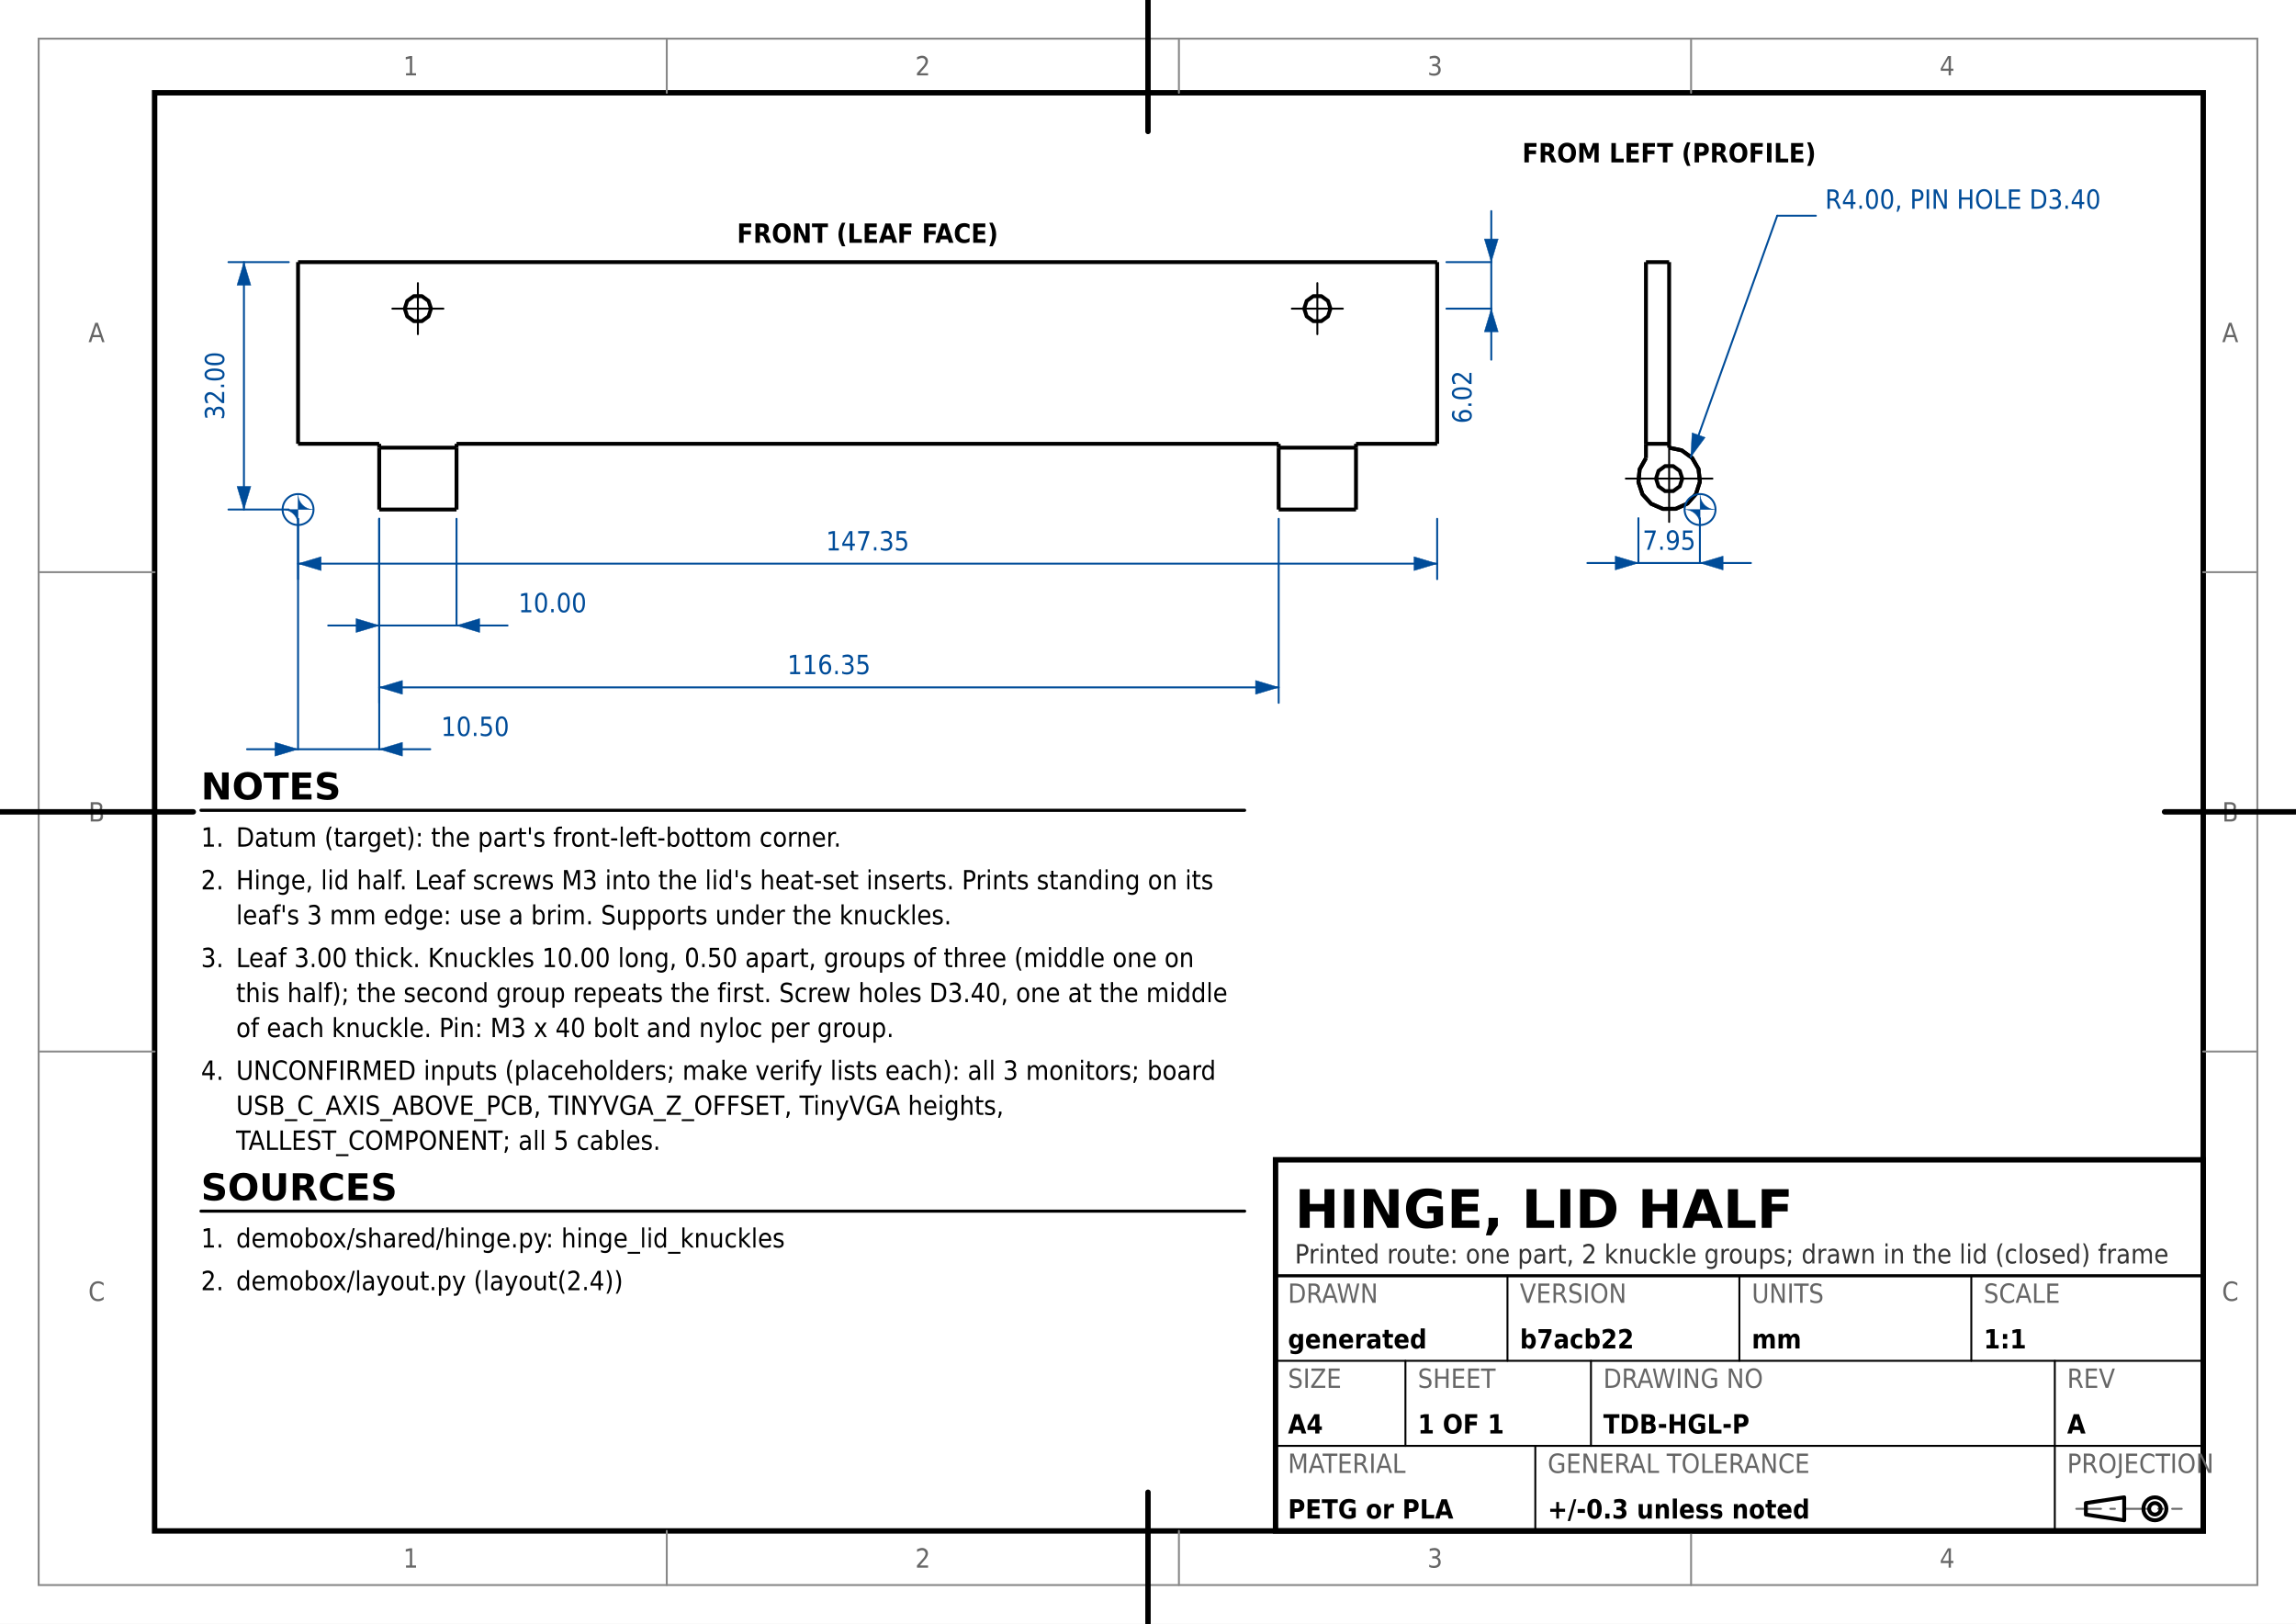
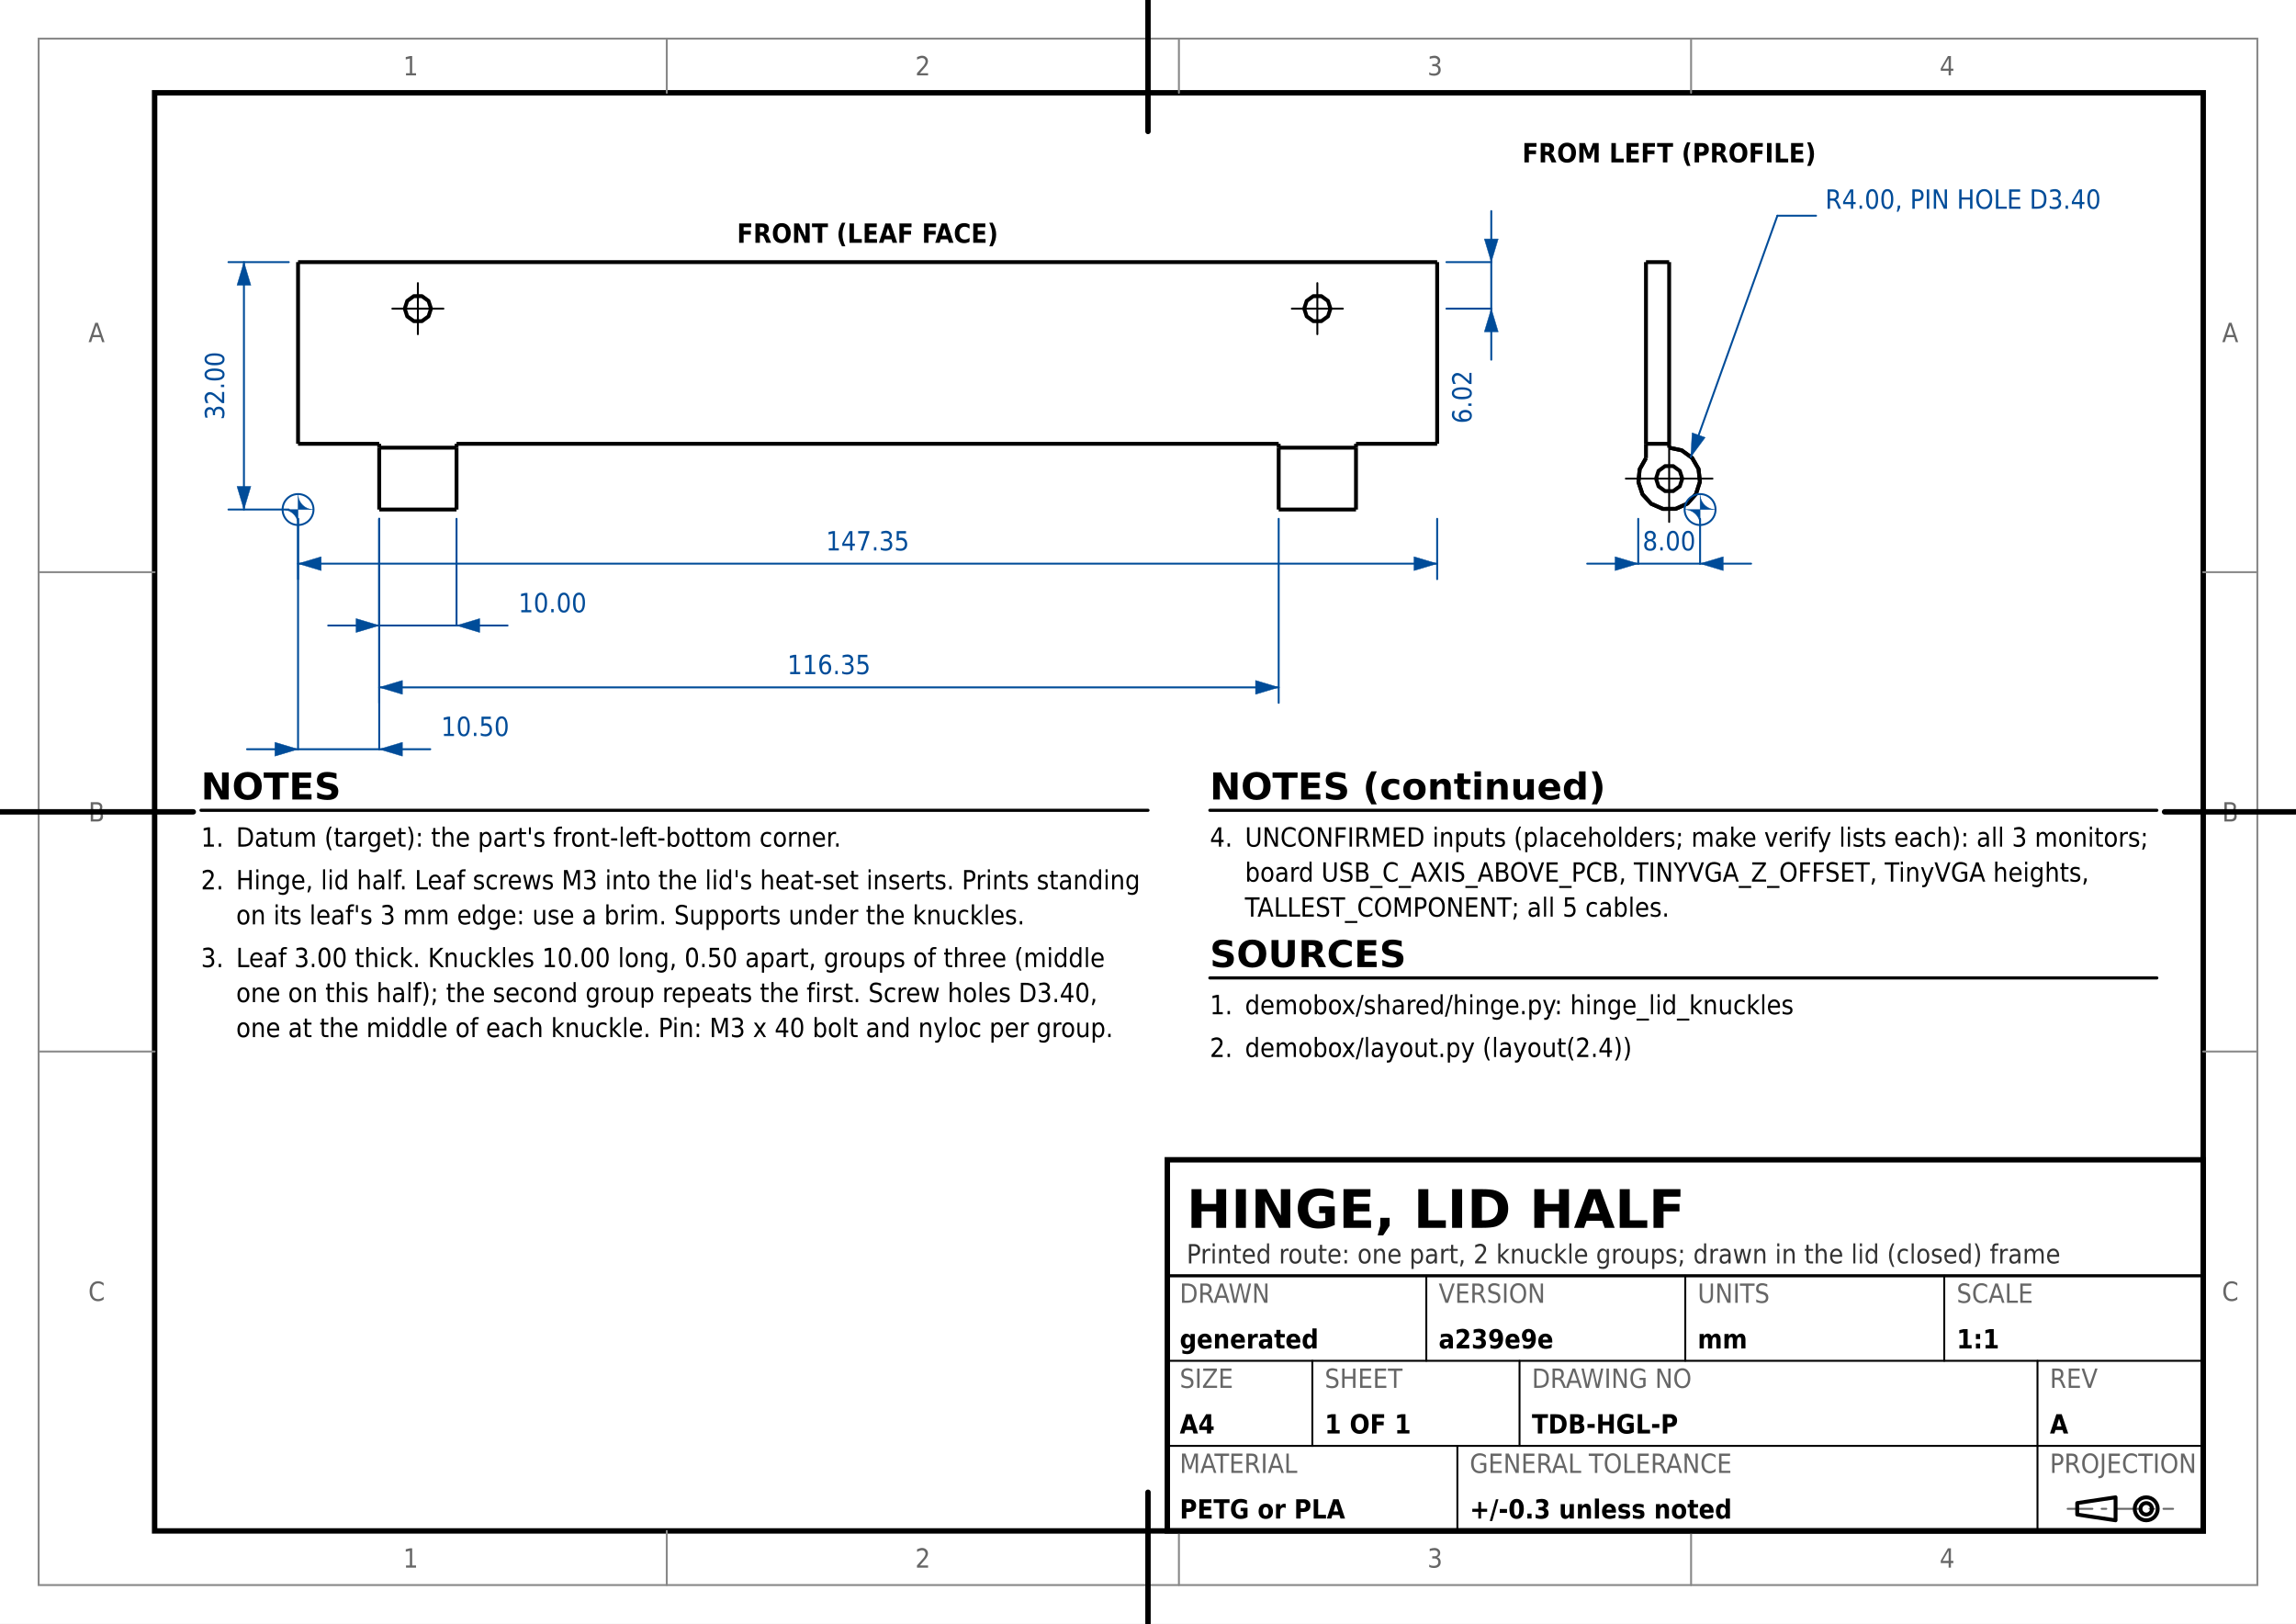
<svg xmlns="http://www.w3.org/2000/svg" version="1.1" width="297mm" height="210mm" viewBox="0 0 297 210">
  <rect width="100%" height="100%" fill="#ffffff" />
  <rect x="5" y="5" width="287" height="200" fill="none" stroke="#888888" stroke-width="0.25" />
  <rect x="20" y="12" width="265" height="186" fill="none" stroke="#000000" stroke-width="0.7" />
  <text x="53.125" y="202.75" font-family="DejaVu Sans Condensed, DejaVu Sans, Liberation Sans, sans-serif" font-size="3.429" fill="#666666" text-anchor="middle">1</text>
  <text x="53.125" y="9.75" font-family="DejaVu Sans Condensed, DejaVu Sans, Liberation Sans, sans-serif" font-size="3.429" fill="#666666" text-anchor="middle">1</text>
  <line x1="86.25" y1="205" x2="86.25" y2="198" stroke="#888888" stroke-width="0.25" stroke-linecap="round" />
  <line x1="86.25" y1="12" x2="86.25" y2="5" stroke="#888888" stroke-width="0.25" stroke-linecap="round" />
  <text x="119.375" y="202.75" font-family="DejaVu Sans Condensed, DejaVu Sans, Liberation Sans, sans-serif" font-size="3.429" fill="#666666" text-anchor="middle">2</text>
  <text x="119.375" y="9.75" font-family="DejaVu Sans Condensed, DejaVu Sans, Liberation Sans, sans-serif" font-size="3.429" fill="#666666" text-anchor="middle">2</text>
  <line x1="152.5" y1="205" x2="152.5" y2="198" stroke="#888888" stroke-width="0.25" stroke-linecap="round" />
  <line x1="152.5" y1="12" x2="152.5" y2="5" stroke="#888888" stroke-width="0.25" stroke-linecap="round" />
  <text x="185.625" y="202.75" font-family="DejaVu Sans Condensed, DejaVu Sans, Liberation Sans, sans-serif" font-size="3.429" fill="#666666" text-anchor="middle">3</text>
  <text x="185.625" y="9.75" font-family="DejaVu Sans Condensed, DejaVu Sans, Liberation Sans, sans-serif" font-size="3.429" fill="#666666" text-anchor="middle">3</text>
  <line x1="218.75" y1="205" x2="218.75" y2="198" stroke="#888888" stroke-width="0.25" stroke-linecap="round" />
  <line x1="218.75" y1="12" x2="218.75" y2="5" stroke="#888888" stroke-width="0.25" stroke-linecap="round" />
  <text x="251.875" y="202.75" font-family="DejaVu Sans Condensed, DejaVu Sans, Liberation Sans, sans-serif" font-size="3.429" fill="#666666" text-anchor="middle">4</text>
  <text x="251.875" y="9.75" font-family="DejaVu Sans Condensed, DejaVu Sans, Liberation Sans, sans-serif" font-size="3.429" fill="#666666" text-anchor="middle">4</text>
  <text x="12.5" y="168.25" font-family="DejaVu Sans Condensed, DejaVu Sans, Liberation Sans, sans-serif" font-size="3.429" fill="#666666" text-anchor="middle">C</text>
  <text x="288.5" y="168.25" font-family="DejaVu Sans Condensed, DejaVu Sans, Liberation Sans, sans-serif" font-size="3.429" fill="#666666" text-anchor="middle">C</text>
  <line x1="5" y1="136" x2="20" y2="136" stroke="#888888" stroke-width="0.25" stroke-linecap="round" />
  <line x1="285" y1="136" x2="292" y2="136" stroke="#888888" stroke-width="0.25" stroke-linecap="round" />
  <text x="12.5" y="106.25" font-family="DejaVu Sans Condensed, DejaVu Sans, Liberation Sans, sans-serif" font-size="3.429" fill="#666666" text-anchor="middle">B</text>
  <text x="288.5" y="106.25" font-family="DejaVu Sans Condensed, DejaVu Sans, Liberation Sans, sans-serif" font-size="3.429" fill="#666666" text-anchor="middle">B</text>
  <line x1="5" y1="74" x2="20" y2="74" stroke="#888888" stroke-width="0.25" stroke-linecap="round" />
  <line x1="285" y1="74" x2="292" y2="74" stroke="#888888" stroke-width="0.25" stroke-linecap="round" />
  <text x="12.5" y="44.25" font-family="DejaVu Sans Condensed, DejaVu Sans, Liberation Sans, sans-serif" font-size="3.429" fill="#666666" text-anchor="middle">A</text>
  <text x="288.5" y="44.25" font-family="DejaVu Sans Condensed, DejaVu Sans, Liberation Sans, sans-serif" font-size="3.429" fill="#666666" text-anchor="middle">A</text>
  <line x1="148.5" y1="210" x2="148.5" y2="193" stroke="#000000" stroke-width="0.7" stroke-linecap="round" />
  <line x1="148.5" y1="17" x2="148.5" y2="0" stroke="#000000" stroke-width="0.7" stroke-linecap="round" />
  <line x1="0" y1="105" x2="25" y2="105" stroke="#000000" stroke-width="0.7" stroke-linecap="round" />
  <line x1="280" y1="105" x2="297" y2="105" stroke="#000000" stroke-width="0.7" stroke-linecap="round" />
  <polyline points="38.555,57.4 49.055,57.4" fill="none" stroke="#000000" stroke-width="0.5" stroke-linejoin="round" />
  <polyline points="38.555,33.9 38.555,57.4" fill="none" stroke="#000000" stroke-width="0.5" stroke-linejoin="round" />
  <polyline points="49.055,57.4 49.055,57.9" fill="none" stroke="#000000" stroke-width="0.5" stroke-linejoin="round" />
  <polyline points="49.055,65.9 49.055,65.8 49.055,65.504 49.055,65.027 49.055,64.394 49.055,63.636 49.055,62.79 49.055,61.9 49.055,61.01 49.055,60.164 49.055,59.406 49.055,58.773 49.055,58.296 49.055,58 49.055,57.9" fill="none" stroke="#000000" stroke-width="0.5" stroke-linejoin="round" />
  <polyline points="38.555,33.9 185.905,33.9" fill="none" stroke="#000000" stroke-width="0.5" stroke-linejoin="round" />
  <polyline points="185.905,33.9 185.905,57.4" fill="none" stroke="#000000" stroke-width="0.5" stroke-linejoin="round" />
  <polyline points="175.405,57.4 185.905,57.4" fill="none" stroke="#000000" stroke-width="0.5" stroke-linejoin="round" />
  <polyline points="59.055,57.9 49.055,57.9" fill="none" stroke="#000000" stroke-width="0.5" stroke-linejoin="round" />
  <polyline points="175.405,57.4 175.405,57.9" fill="none" stroke="#000000" stroke-width="0.5" stroke-linejoin="round" />
  <polyline points="59.055,57.4 59.055,57.9" fill="none" stroke="#000000" stroke-width="0.5" stroke-linejoin="round" />
  <polyline points="175.405,57.9 165.405,57.9" fill="none" stroke="#000000" stroke-width="0.5" stroke-linejoin="round" />
  <polyline points="59.055,57.4 165.405,57.4" fill="none" stroke="#000000" stroke-width="0.5" stroke-linejoin="round" />
  <polyline points="165.405,57.4 165.405,57.9" fill="none" stroke="#000000" stroke-width="0.5" stroke-linejoin="round" />
  <polyline points="172.105,39.918 171.78,38.919 170.93,38.301 169.879,38.301 169.029,38.919 168.705,39.918 169.029,40.917 169.879,41.535 170.93,41.535 171.78,40.917 172.105,39.918" fill="none" stroke="#000000" stroke-width="0.5" stroke-linejoin="round" />
  <polyline points="55.755,39.918 55.43,38.919 54.58,38.301 53.529,38.301 52.679,38.919 52.355,39.918 52.679,40.917 53.529,41.535 54.58,41.535 55.43,40.917 55.755,39.918" fill="none" stroke="#000000" stroke-width="0.5" stroke-linejoin="round" />
  <polyline points="59.055,57.9 59.055,58 59.055,58.296 59.055,58.773 59.055,59.406 59.055,60.164 59.055,61.01 59.055,61.9 59.055,62.79 59.055,63.636 59.055,64.394 59.055,65.027 59.055,65.504 59.055,65.8 59.055,65.9" fill="none" stroke="#000000" stroke-width="0.5" stroke-linejoin="round" />
  <polyline points="175.405,57.9 175.405,58 175.405,58.296 175.405,58.773 175.405,59.406 175.405,60.164 175.405,61.01 175.405,61.9 175.405,62.79 175.405,63.636 175.405,64.394 175.405,65.027 175.405,65.504 175.405,65.8 175.405,65.9" fill="none" stroke="#000000" stroke-width="0.5" stroke-linejoin="round" />
  <polyline points="165.405,65.9 165.405,65.8 165.405,65.504 165.405,65.027 165.405,64.394 165.405,63.636 165.405,62.79 165.405,61.9 165.405,61.01 165.405,60.164 165.405,59.406 165.405,58.773 165.405,58.296 165.405,58 165.405,57.9" fill="none" stroke="#000000" stroke-width="0.5" stroke-linejoin="round" />
  <polyline points="59.055,65.9 49.055,65.9" fill="none" stroke="#000000" stroke-width="0.5" stroke-linejoin="round" />
  <polyline points="175.405,65.9 165.405,65.9" fill="none" stroke="#000000" stroke-width="0.5" stroke-linejoin="round" />
-   <polyline points="215.912,57.4 212.912,57.4" fill="none" stroke="#000000" stroke-width="0.5" stroke-linejoin="round" />
-   <polyline points="212.912,57.4 212.912,33.9" fill="none" stroke="#000000" stroke-width="0.5" stroke-linejoin="round" />
-   <polyline points="212.912,33.9 215.912,33.9" fill="none" stroke="#000000" stroke-width="0.5" stroke-linejoin="round" />
-   <polyline points="215.912,33.9 215.912,57.4" fill="none" stroke="#000000" stroke-width="0.5" stroke-linejoin="round" />
-   <polyline points="212.912,59.254 212.912,57.4" fill="none" stroke="#000000" stroke-width="0.5" stroke-linejoin="round" />
-   <polyline points="215.912,57.4 215.912,57.9" fill="none" stroke="#000000" stroke-width="0.5" stroke-linejoin="round" />
-   <polyline points="212.912,59.254 212.097,60.7 211.938,62.353 212.464,63.927 213.584,65.153 215.106,65.818 216.766,65.808 218.279,65.125 219.384,63.886 219.892,62.306 219.714,60.655 218.881,59.219 217.536,58.245 215.912,57.9" fill="none" stroke="#000000" stroke-width="0.5" stroke-linejoin="round" />
-   <polyline points="214.212,61.9 214.537,62.899 215.387,63.517 216.438,63.517 217.288,62.899 217.612,61.9 217.288,60.901 216.438,60.283 215.387,60.283 214.537,60.901 214.212,61.9" fill="none" stroke="#000000" stroke-width="0.5" stroke-linejoin="round" />
-   <polyline points="212.912,59.254 212.097,60.7 211.938,62.353 212.464,63.927 213.584,65.153 215.106,65.818 216.766,65.808 218.279,65.125 219.384,63.886 219.892,62.306 219.714,60.655 218.881,59.219 217.536,58.245 215.912,57.9" fill="none" stroke="#000000" stroke-width="0.5" stroke-linejoin="round" />
+   <polyline points="215.915,57.4 212.915,57.4" fill="none" stroke="#000000" stroke-width="0.5" stroke-linejoin="round" />
+   <polyline points="212.915,57.4 212.915,33.9" fill="none" stroke="#000000" stroke-width="0.5" stroke-linejoin="round" />
+   <polyline points="212.915,33.9 215.915,33.9" fill="none" stroke="#000000" stroke-width="0.5" stroke-linejoin="round" />
+   <polyline points="215.915,33.9 215.915,57.4" fill="none" stroke="#000000" stroke-width="0.5" stroke-linejoin="round" />
+   <polyline points="212.915,59.254 212.915,57.4" fill="none" stroke="#000000" stroke-width="0.5" stroke-linejoin="round" />
+   <polyline points="215.915,57.4 215.915,57.9" fill="none" stroke="#000000" stroke-width="0.5" stroke-linejoin="round" />
+   <polyline points="212.915,59.254 212.099,60.7 211.941,62.353 212.467,63.927 213.587,65.153 215.108,65.818 216.768,65.808 218.281,65.125 219.387,63.886 219.894,62.306 219.716,60.655 218.883,59.219 217.539,58.245 215.915,57.9" fill="none" stroke="#000000" stroke-width="0.5" stroke-linejoin="round" />
+   <polyline points="214.215,61.9 214.54,62.899 215.39,63.517 216.44,63.517 217.29,62.899 217.615,61.9 217.29,60.901 216.44,60.283 215.39,60.283 214.54,60.901 214.215,61.9" fill="none" stroke="#000000" stroke-width="0.5" stroke-linejoin="round" />
+   <polyline points="212.915,59.254 212.099,60.7 211.941,62.353 212.467,63.927 213.587,65.153 215.108,65.818 216.768,65.808 218.281,65.125 219.387,63.886 219.894,62.306 219.716,60.655 218.883,59.219 217.539,58.245 215.915,57.9" fill="none" stroke="#000000" stroke-width="0.5" stroke-linejoin="round" />
  <line x1="50.755" y1="39.918" x2="57.355" y2="39.918" stroke="#000000" stroke-width="0.25" stroke-linecap="round" />
  <line x1="54.055" y1="43.218" x2="54.055" y2="36.618" stroke="#000000" stroke-width="0.25" stroke-linecap="round" />
  <line x1="167.105" y1="39.918" x2="173.705" y2="39.918" stroke="#000000" stroke-width="0.25" stroke-linecap="round" />
  <line x1="170.405" y1="43.218" x2="170.405" y2="36.618" stroke="#000000" stroke-width="0.25" stroke-linecap="round" />
-   <line x1="210.312" y1="61.9" x2="221.512" y2="61.9" stroke="#000000" stroke-width="0.25" stroke-linecap="round" />
-   <line x1="215.912" y1="67.5" x2="215.912" y2="56.3" stroke="#000000" stroke-width="0.25" stroke-linecap="round" />
+   <line x1="210.315" y1="61.9" x2="221.515" y2="61.9" stroke="#000000" stroke-width="0.25" stroke-linecap="round" />
+   <line x1="215.915" y1="67.5" x2="215.915" y2="56.3" stroke="#000000" stroke-width="0.25" stroke-linecap="round" />
  <circle cx="38.555" cy="65.9" r="2" fill="none" stroke="#004c99" stroke-width="0.25" />
  <path d="M 38.555 65.9 L 40.555 65.9 A 2.0 2.0 0 0 1 38.555 63.9 Z" fill="#004c99" stroke="#004c99" stroke-width="0.05" stroke-linejoin="round" stroke-linecap="round" />
  <path d="M 38.555 65.9 L 36.555 65.9 A 2.0 2.0 0 0 1 38.555 67.9 Z" fill="#004c99" stroke="#004c99" stroke-width="0.05" stroke-linejoin="round" stroke-linecap="round" />
-   <circle cx="219.912" cy="65.9" r="2" fill="none" stroke="#004c99" stroke-width="0.25" />
-   <path d="M 219.912 65.9 L 221.912 65.9 A 2.0 2.0 0 0 1 219.912 63.9 Z" fill="#004c99" stroke="#004c99" stroke-width="0.05" stroke-linejoin="round" stroke-linecap="round" />
-   <path d="M 219.912 65.9 L 217.912 65.9 A 2.0 2.0 0 0 1 219.912 67.9 Z" fill="#004c99" stroke="#004c99" stroke-width="0.05" stroke-linejoin="round" stroke-linecap="round" />
+   <circle cx="219.915" cy="65.9" r="2" fill="none" stroke="#004c99" stroke-width="0.25" />
+   <path d="M 219.915 65.9 L 221.915 65.9 A 2.0 2.0 0 0 1 219.915 63.9 Z" fill="#004c99" stroke="#004c99" stroke-width="0.05" stroke-linejoin="round" stroke-linecap="round" />
+   <path d="M 219.915 65.9 L 217.915 65.9 A 2.0 2.0 0 0 1 219.915 67.9 Z" fill="#004c99" stroke="#004c99" stroke-width="0.05" stroke-linejoin="round" stroke-linecap="round" />
  <line x1="37.355" y1="65.9" x2="29.555" y2="65.9" stroke="#004c99" stroke-width="0.25" stroke-linecap="round" />
  <line x1="37.355" y1="33.9" x2="29.555" y2="33.9" stroke="#004c99" stroke-width="0.25" stroke-linecap="round" />
  <line x1="31.555" y1="65.9" x2="31.555" y2="33.9" stroke="#004c99" stroke-width="0.25" stroke-linecap="round" />
  <polygon points="31.555,65.9 32.455,62.9 30.655,62.9" fill="#004c99" stroke="#004c99" stroke-width="0.05" stroke-linejoin="round" />
  <polygon points="31.555,33.9 30.655,36.9 32.455,36.9" fill="#004c99" stroke="#004c99" stroke-width="0.05" stroke-linejoin="round" />
  <text x="29" y="49.9" font-family="DejaVu Sans Condensed, DejaVu Sans, Liberation Sans, sans-serif" font-size="3.429" fill="#004c99" text-anchor="middle" transform="rotate(-90 29 49.9)">32.00</text>
  <line x1="38.555" y1="67.1" x2="38.555" y2="74.9" stroke="#004c99" stroke-width="0.25" stroke-linecap="round" />
  <line x1="185.905" y1="67.1" x2="185.905" y2="74.9" stroke="#004c99" stroke-width="0.25" stroke-linecap="round" />
  <line x1="38.555" y1="72.9" x2="185.905" y2="72.9" stroke="#004c99" stroke-width="0.25" stroke-linecap="round" />
  <polygon points="38.555,72.9 41.555,73.8 41.555,72" fill="#004c99" stroke="#004c99" stroke-width="0.05" stroke-linejoin="round" />
  <polygon points="185.905,72.9 182.905,72 182.905,73.8" fill="#004c99" stroke="#004c99" stroke-width="0.05" stroke-linejoin="round" />
  <text x="112.23" y="71.191" font-family="DejaVu Sans Condensed, DejaVu Sans, Liberation Sans, sans-serif" font-size="3.429" fill="#004c99" text-anchor="middle">147.35</text>
-   <line x1="211.938" y1="67.018" x2="211.938" y2="72.818" stroke="#004c99" stroke-width="0.25" stroke-linecap="round" />
-   <line x1="219.892" y1="67.018" x2="219.892" y2="72.818" stroke="#004c99" stroke-width="0.25" stroke-linecap="round" />
-   <line x1="211.938" y1="72.818" x2="219.892" y2="72.818" stroke="#004c99" stroke-width="0.25" stroke-linecap="round" />
-   <polygon points="211.938,72.818 208.938,71.918 208.938,73.718" fill="#004c99" stroke="#004c99" stroke-width="0.05" stroke-linejoin="round" />
-   <polygon points="219.892,72.818 222.892,73.718 222.892,71.918" fill="#004c99" stroke="#004c99" stroke-width="0.05" stroke-linejoin="round" />
-   <line x1="205.338" y1="72.818" x2="211.938" y2="72.818" stroke="#004c99" stroke-width="0.25" stroke-linecap="round" />
-   <line x1="219.892" y1="72.818" x2="226.492" y2="72.818" stroke="#004c99" stroke-width="0.25" stroke-linecap="round" />
-   <text x="215.915" y="71.109" font-family="DejaVu Sans Condensed, DejaVu Sans, Liberation Sans, sans-serif" font-size="3.429" fill="#004c99" text-anchor="middle">7.95</text>
-   <polygon points="218.712,59.1 220.572,56.579 218.877,55.972" fill="#004c99" stroke="#004c99" stroke-width="0.05" stroke-linejoin="round" />
-   <line x1="218.712" y1="59.1" x2="229.892" y2="27.9" stroke="#004c99" stroke-width="0.25" stroke-linecap="round" />
-   <line x1="229.892" y1="27.9" x2="234.892" y2="27.9" stroke="#004c99" stroke-width="0.25" stroke-linecap="round" />
-   <text x="236.092" y="27" font-family="DejaVu Sans Condensed, DejaVu Sans, Liberation Sans, sans-serif" font-size="3.429" fill="#004c99" text-anchor="start">R4.00, PIN HOLE D3.40</text>
+   <line x1="211.915" y1="67.1" x2="211.915" y2="72.9" stroke="#004c99" stroke-width="0.25" stroke-linecap="round" />
+   <line x1="219.915" y1="67.1" x2="219.915" y2="72.9" stroke="#004c99" stroke-width="0.25" stroke-linecap="round" />
+   <line x1="211.915" y1="72.9" x2="219.915" y2="72.9" stroke="#004c99" stroke-width="0.25" stroke-linecap="round" />
+   <polygon points="211.915,72.9 208.915,72 208.915,73.8" fill="#004c99" stroke="#004c99" stroke-width="0.05" stroke-linejoin="round" />
+   <polygon points="219.915,72.9 222.915,73.8 222.915,72" fill="#004c99" stroke="#004c99" stroke-width="0.05" stroke-linejoin="round" />
+   <line x1="205.315" y1="72.9" x2="211.915" y2="72.9" stroke="#004c99" stroke-width="0.25" stroke-linecap="round" />
+   <line x1="219.915" y1="72.9" x2="226.515" y2="72.9" stroke="#004c99" stroke-width="0.25" stroke-linecap="round" />
+   <text x="215.915" y="71.191" font-family="DejaVu Sans Condensed, DejaVu Sans, Liberation Sans, sans-serif" font-size="3.429" fill="#004c99" text-anchor="middle">8.00</text>
+   <polygon points="218.715,59.1 220.576,56.581 218.881,55.972" fill="#004c99" stroke="#004c99" stroke-width="0.05" stroke-linejoin="round" />
+   <line x1="218.715" y1="59.1" x2="229.915" y2="27.9" stroke="#004c99" stroke-width="0.25" stroke-linecap="round" />
+   <line x1="229.915" y1="27.9" x2="234.915" y2="27.9" stroke="#004c99" stroke-width="0.25" stroke-linecap="round" />
+   <text x="236.115" y="27" font-family="DejaVu Sans Condensed, DejaVu Sans, Liberation Sans, sans-serif" font-size="3.429" fill="#004c99" text-anchor="start">R4.00, PIN HOLE D3.40</text>
  <line x1="49.055" y1="67.1" x2="49.055" y2="80.9" stroke="#004c99" stroke-width="0.25" stroke-linecap="round" />
  <line x1="59.055" y1="67.1" x2="59.055" y2="80.9" stroke="#004c99" stroke-width="0.25" stroke-linecap="round" />
  <line x1="49.055" y1="80.9" x2="59.055" y2="80.9" stroke="#004c99" stroke-width="0.25" stroke-linecap="round" />
  <polygon points="49.055,80.9 46.055,80 46.055,81.8" fill="#004c99" stroke="#004c99" stroke-width="0.05" stroke-linejoin="round" />
  <polygon points="59.055,80.9 62.055,81.8 62.055,80" fill="#004c99" stroke="#004c99" stroke-width="0.05" stroke-linejoin="round" />
  <line x1="42.455" y1="80.9" x2="49.055" y2="80.9" stroke="#004c99" stroke-width="0.25" stroke-linecap="round" />
  <line x1="59.055" y1="80.9" x2="65.655" y2="80.9" stroke="#004c99" stroke-width="0.25" stroke-linecap="round" />
  <text x="67.055" y="79.191" font-family="DejaVu Sans Condensed, DejaVu Sans, Liberation Sans, sans-serif" font-size="3.429" fill="#004c99" text-anchor="start">10.00</text>
  <line x1="49.055" y1="67.1" x2="49.055" y2="90.9" stroke="#004c99" stroke-width="0.25" stroke-linecap="round" />
  <line x1="165.405" y1="67.1" x2="165.405" y2="90.9" stroke="#004c99" stroke-width="0.25" stroke-linecap="round" />
  <line x1="49.055" y1="88.9" x2="165.405" y2="88.9" stroke="#004c99" stroke-width="0.25" stroke-linecap="round" />
  <polygon points="49.055,88.9 52.055,89.8 52.055,88" fill="#004c99" stroke="#004c99" stroke-width="0.05" stroke-linejoin="round" />
  <polygon points="165.405,88.9 162.405,88 162.405,89.8" fill="#004c99" stroke="#004c99" stroke-width="0.05" stroke-linejoin="round" />
  <text x="107.23" y="87.191" font-family="DejaVu Sans Condensed, DejaVu Sans, Liberation Sans, sans-serif" font-size="3.429" fill="#004c99" text-anchor="middle">116.35</text>
  <line x1="187.105" y1="33.9" x2="192.905" y2="33.9" stroke="#004c99" stroke-width="0.25" stroke-linecap="round" />
  <line x1="187.105" y1="39.918" x2="192.905" y2="39.918" stroke="#004c99" stroke-width="0.25" stroke-linecap="round" />
  <line x1="192.905" y1="39.918" x2="192.905" y2="33.9" stroke="#004c99" stroke-width="0.25" stroke-linecap="round" />
  <polygon points="192.905,39.918 192.005,42.918 193.805,42.918" fill="#004c99" stroke="#004c99" stroke-width="0.05" stroke-linejoin="round" />
  <polygon points="192.905,33.9 193.805,30.9 192.005,30.9" fill="#004c99" stroke="#004c99" stroke-width="0.05" stroke-linejoin="round" />
  <line x1="192.905" y1="46.518" x2="192.905" y2="39.918" stroke="#004c99" stroke-width="0.25" stroke-linecap="round" />
  <line x1="192.905" y1="33.9" x2="192.905" y2="27.3" stroke="#004c99" stroke-width="0.25" stroke-linecap="round" />
  <text x="190.35" y="47.918" font-family="DejaVu Sans Condensed, DejaVu Sans, Liberation Sans, sans-serif" font-size="3.429" fill="#004c99" text-anchor="end" transform="rotate(-90 190.35 47.9179)">6.02</text>
  <line x1="38.555" y1="67.1" x2="38.555" y2="96.9" stroke="#004c99" stroke-width="0.25" stroke-linecap="round" />
  <line x1="49.055" y1="67.1" x2="49.055" y2="96.9" stroke="#004c99" stroke-width="0.25" stroke-linecap="round" />
  <line x1="38.555" y1="96.9" x2="49.055" y2="96.9" stroke="#004c99" stroke-width="0.25" stroke-linecap="round" />
  <polygon points="38.555,96.9 35.555,96 35.555,97.8" fill="#004c99" stroke="#004c99" stroke-width="0.05" stroke-linejoin="round" />
  <polygon points="49.055,96.9 52.055,97.8 52.055,96" fill="#004c99" stroke="#004c99" stroke-width="0.05" stroke-linejoin="round" />
  <line x1="31.955" y1="96.9" x2="38.555" y2="96.9" stroke="#004c99" stroke-width="0.25" stroke-linecap="round" />
  <line x1="49.055" y1="96.9" x2="55.655" y2="96.9" stroke="#004c99" stroke-width="0.25" stroke-linecap="round" />
  <text x="57.055" y="95.191" font-family="DejaVu Sans Condensed, DejaVu Sans, Liberation Sans, sans-serif" font-size="3.429" fill="#004c99" text-anchor="start">10.50</text>
  <text x="112.23" y="31.4" font-family="DejaVu Sans Condensed, DejaVu Sans, Liberation Sans, sans-serif" font-size="3.429" fill="#000000" text-anchor="middle" font-weight="bold">FRONT (LEAF FACE)</text>
  <text x="215.915" y="21" font-family="DejaVu Sans Condensed, DejaVu Sans, Liberation Sans, sans-serif" font-size="3.429" fill="#000000" text-anchor="middle" font-weight="bold">FROM LEFT (PROFILE)</text>
  <text x="26" y="103.4" font-family="DejaVu Sans, Liberation Sans, sans-serif" font-size="4.801" fill="#000000" text-anchor="start" font-weight="bold">NOTES</text>
-   <line x1="26" y1="104.8" x2="161" y2="104.8" stroke="#000000" stroke-width="0.4" stroke-linecap="round" />
+   <line x1="26" y1="104.8" x2="148.5" y2="104.8" stroke="#000000" stroke-width="0.4" stroke-linecap="round" />
  <text x="26" y="109.5" font-family="DejaVu Sans Condensed, DejaVu Sans, Liberation Sans, sans-serif" font-size="3.429" fill="#000000" text-anchor="start">1.</text>
  <text x="30.542" y="109.5" font-family="DejaVu Sans Condensed, DejaVu Sans, Liberation Sans, sans-serif" font-size="3.429" fill="#000000" text-anchor="start">Datum (target): the part's front-left-bottom corner.</text>
  <text x="26" y="115.027" font-family="DejaVu Sans Condensed, DejaVu Sans, Liberation Sans, sans-serif" font-size="3.429" fill="#000000" text-anchor="start">2.</text>
-   <text x="30.542" y="115.027" font-family="DejaVu Sans Condensed, DejaVu Sans, Liberation Sans, sans-serif" font-size="3.429" fill="#000000" text-anchor="start">Hinge, lid half. Leaf screws M3 into the lid's heat-set inserts. Prints standing on its</text>
-   <text x="30.542" y="119.553" font-family="DejaVu Sans Condensed, DejaVu Sans, Liberation Sans, sans-serif" font-size="3.429" fill="#000000" text-anchor="start">leaf's 3 mm edge: use a brim. Supports under the knuckles.</text>
+   <text x="30.542" y="115.027" font-family="DejaVu Sans Condensed, DejaVu Sans, Liberation Sans, sans-serif" font-size="3.429" fill="#000000" text-anchor="start">Hinge, lid half. Leaf screws M3 into the lid's heat-set inserts. Prints standing</text>
+   <text x="30.542" y="119.553" font-family="DejaVu Sans Condensed, DejaVu Sans, Liberation Sans, sans-serif" font-size="3.429" fill="#000000" text-anchor="start">on its leaf's 3 mm edge: use a brim. Supports under the knuckles.</text>
  <text x="26" y="125.08" font-family="DejaVu Sans Condensed, DejaVu Sans, Liberation Sans, sans-serif" font-size="3.429" fill="#000000" text-anchor="start">3.</text>
-   <text x="30.542" y="125.08" font-family="DejaVu Sans Condensed, DejaVu Sans, Liberation Sans, sans-serif" font-size="3.429" fill="#000000" text-anchor="start">Leaf 3.00 thick. Knuckles 10.00 long, 0.50 apart, groups of three (middle one on</text>
-   <text x="30.542" y="129.607" font-family="DejaVu Sans Condensed, DejaVu Sans, Liberation Sans, sans-serif" font-size="3.429" fill="#000000" text-anchor="start">this half); the second group repeats the first. Screw holes D3.40, one at the middle</text>
-   <text x="30.542" y="134.134" font-family="DejaVu Sans Condensed, DejaVu Sans, Liberation Sans, sans-serif" font-size="3.429" fill="#000000" text-anchor="start">of each knuckle. Pin: M3 x 40 bolt and nyloc per group.</text>
-   <text x="26" y="139.661" font-family="DejaVu Sans Condensed, DejaVu Sans, Liberation Sans, sans-serif" font-size="3.429" fill="#000000" text-anchor="start">4.</text>
-   <text x="30.542" y="139.661" font-family="DejaVu Sans Condensed, DejaVu Sans, Liberation Sans, sans-serif" font-size="3.429" fill="#000000" text-anchor="start">UNCONFIRMED inputs (placeholders; make verify lists each): all 3 monitors; board</text>
-   <text x="30.542" y="144.187" font-family="DejaVu Sans Condensed, DejaVu Sans, Liberation Sans, sans-serif" font-size="3.429" fill="#000000" text-anchor="start">USB_C_AXIS_ABOVE_PCB, TINYVGA_Z_OFFSET, TinyVGA heights,</text>
-   <text x="30.542" y="148.714" font-family="DejaVu Sans Condensed, DejaVu Sans, Liberation Sans, sans-serif" font-size="3.429" fill="#000000" text-anchor="start">TALLEST_COMPONENT; all 5 cables.</text>
-   <text x="26" y="155.241" font-family="DejaVu Sans, Liberation Sans, sans-serif" font-size="4.801" fill="#000000" text-anchor="start" font-weight="bold">SOURCES</text>
-   <line x1="26" y1="156.641" x2="161" y2="156.641" stroke="#000000" stroke-width="0.4" stroke-linecap="round" />
-   <text x="26" y="161.341" font-family="DejaVu Sans Condensed, DejaVu Sans, Liberation Sans, sans-serif" font-size="3.429" fill="#000000" text-anchor="start">1.</text>
-   <text x="30.542" y="161.341" font-family="DejaVu Sans Condensed, DejaVu Sans, Liberation Sans, sans-serif" font-size="3.429" fill="#000000" text-anchor="start">demobox/shared/hinge.py: hinge_lid_knuckles</text>
-   <text x="26" y="166.868" font-family="DejaVu Sans Condensed, DejaVu Sans, Liberation Sans, sans-serif" font-size="3.429" fill="#000000" text-anchor="start">2.</text>
-   <text x="30.542" y="166.868" font-family="DejaVu Sans Condensed, DejaVu Sans, Liberation Sans, sans-serif" font-size="3.429" fill="#000000" text-anchor="start">demobox/layout.py (layout(2.4))</text>
-   <rect x="165" y="150" width="120" height="48" fill="none" stroke="#000000" stroke-width="0.7" />
-   <line x1="165" y1="165" x2="285" y2="165" stroke="#000000" stroke-width="0.4" stroke-linecap="round" />
-   <text x="167.5" y="158.8" font-family="DejaVu Sans, Liberation Sans, sans-serif" font-size="6.859" fill="#000000" text-anchor="start" font-weight="bold">HINGE, LID HALF</text>
-   <text x="167.5" y="163.4" font-family="DejaVu Sans Condensed, DejaVu Sans, Liberation Sans, sans-serif" font-size="3.429" fill="#333333" text-anchor="start">Printed route: one part, 2 knuckle groups; drawn in the lid (closed) frame</text>
-   <text x="166.6" y="168.5" font-family="DejaVu Sans Condensed, DejaVu Sans, Liberation Sans, sans-serif" font-size="3.429" fill="#666666" text-anchor="start">DRAWN</text>
-   <text x="166.6" y="174.4" font-family="DejaVu Sans Condensed, DejaVu Sans, Liberation Sans, sans-serif" font-size="3.429" fill="#000000" text-anchor="start" font-weight="bold">generated</text>
-   <line x1="195" y1="176" x2="195" y2="165" stroke="#000000" stroke-width="0.25" stroke-linecap="round" />
-   <text x="196.6" y="168.5" font-family="DejaVu Sans Condensed, DejaVu Sans, Liberation Sans, sans-serif" font-size="3.429" fill="#666666" text-anchor="start">VERSION</text>
-   <text x="196.6" y="174.4" font-family="DejaVu Sans Condensed, DejaVu Sans, Liberation Sans, sans-serif" font-size="3.429" fill="#000000" text-anchor="start" font-weight="bold">b7acb22</text>
-   <line x1="225" y1="176" x2="225" y2="165" stroke="#000000" stroke-width="0.25" stroke-linecap="round" />
-   <text x="226.6" y="168.5" font-family="DejaVu Sans Condensed, DejaVu Sans, Liberation Sans, sans-serif" font-size="3.429" fill="#666666" text-anchor="start">UNITS</text>
-   <text x="226.6" y="174.4" font-family="DejaVu Sans Condensed, DejaVu Sans, Liberation Sans, sans-serif" font-size="3.429" fill="#000000" text-anchor="start" font-weight="bold">mm</text>
-   <line x1="255" y1="176" x2="255" y2="165" stroke="#000000" stroke-width="0.25" stroke-linecap="round" />
-   <text x="256.6" y="168.5" font-family="DejaVu Sans Condensed, DejaVu Sans, Liberation Sans, sans-serif" font-size="3.429" fill="#666666" text-anchor="start">SCALE</text>
-   <text x="256.6" y="174.4" font-family="DejaVu Sans Condensed, DejaVu Sans, Liberation Sans, sans-serif" font-size="3.429" fill="#000000" text-anchor="start" font-weight="bold">1:1</text>
-   <line x1="165" y1="176" x2="285" y2="176" stroke="#000000" stroke-width="0.25" stroke-linecap="round" />
-   <text x="166.6" y="179.5" font-family="DejaVu Sans Condensed, DejaVu Sans, Liberation Sans, sans-serif" font-size="3.429" fill="#666666" text-anchor="start">SIZE</text>
-   <text x="166.6" y="185.4" font-family="DejaVu Sans Condensed, DejaVu Sans, Liberation Sans, sans-serif" font-size="3.429" fill="#000000" text-anchor="start" font-weight="bold">A4</text>
-   <line x1="181.8" y1="187" x2="181.8" y2="176" stroke="#000000" stroke-width="0.25" stroke-linecap="round" />
-   <text x="183.4" y="179.5" font-family="DejaVu Sans Condensed, DejaVu Sans, Liberation Sans, sans-serif" font-size="3.429" fill="#666666" text-anchor="start">SHEET</text>
-   <text x="183.4" y="185.4" font-family="DejaVu Sans Condensed, DejaVu Sans, Liberation Sans, sans-serif" font-size="3.429" fill="#000000" text-anchor="start" font-weight="bold">1 OF 1</text>
-   <line x1="205.8" y1="187" x2="205.8" y2="176" stroke="#000000" stroke-width="0.25" stroke-linecap="round" />
-   <text x="207.4" y="179.5" font-family="DejaVu Sans Condensed, DejaVu Sans, Liberation Sans, sans-serif" font-size="3.429" fill="#666666" text-anchor="start">DRAWING NO</text>
-   <text x="207.4" y="185.4" font-family="DejaVu Sans Condensed, DejaVu Sans, Liberation Sans, sans-serif" font-size="3.429" fill="#000000" text-anchor="start" font-weight="bold">TDB-HGL-P</text>
-   <line x1="265.8" y1="187" x2="265.8" y2="176" stroke="#000000" stroke-width="0.25" stroke-linecap="round" />
-   <text x="267.4" y="179.5" font-family="DejaVu Sans Condensed, DejaVu Sans, Liberation Sans, sans-serif" font-size="3.429" fill="#666666" text-anchor="start">REV</text>
-   <text x="267.4" y="185.4" font-family="DejaVu Sans Condensed, DejaVu Sans, Liberation Sans, sans-serif" font-size="3.429" fill="#000000" text-anchor="start" font-weight="bold">A</text>
-   <line x1="165" y1="187" x2="285" y2="187" stroke="#000000" stroke-width="0.25" stroke-linecap="round" />
-   <text x="166.6" y="190.5" font-family="DejaVu Sans Condensed, DejaVu Sans, Liberation Sans, sans-serif" font-size="3.429" fill="#666666" text-anchor="start">MATERIAL</text>
-   <text x="166.6" y="196.4" font-family="DejaVu Sans Condensed, DejaVu Sans, Liberation Sans, sans-serif" font-size="3.429" fill="#000000" text-anchor="start" font-weight="bold">PETG or PLA</text>
-   <line x1="198.6" y1="198" x2="198.6" y2="187" stroke="#000000" stroke-width="0.25" stroke-linecap="round" />
-   <text x="200.2" y="190.5" font-family="DejaVu Sans Condensed, DejaVu Sans, Liberation Sans, sans-serif" font-size="3.429" fill="#666666" text-anchor="start">GENERAL TOLERANCE</text>
-   <text x="200.2" y="196.4" font-family="DejaVu Sans Condensed, DejaVu Sans, Liberation Sans, sans-serif" font-size="3.429" fill="#000000" text-anchor="start" font-weight="bold">+/-0.3 unless noted</text>
-   <line x1="265.8" y1="198" x2="265.8" y2="187" stroke="#000000" stroke-width="0.25" stroke-linecap="round" />
-   <text x="267.4" y="190.5" font-family="DejaVu Sans Condensed, DejaVu Sans, Liberation Sans, sans-serif" font-size="3.429" fill="#666666" text-anchor="start">PROJECTION</text>
-   <line x1="268.58" y1="195.14" x2="282.22" y2="195.14" stroke="#666666" stroke-width="0.25" stroke-linecap="round" stroke-dasharray="3.2,1.2,0.6,1.2" />
-   <polygon points="269.82,194.396 274.78,193.652 274.78,196.628 269.82,195.884" fill="none" stroke="#000000" stroke-width="0.5" stroke-linejoin="round" />
-   <circle cx="278.748" cy="195.14" r="1.488" fill="none" stroke="#000000" stroke-width="0.5" />
-   <circle cx="278.748" cy="195.14" r="0.744" fill="none" stroke="#000000" stroke-width="0.5" />
+   <text x="30.542" y="125.08" font-family="DejaVu Sans Condensed, DejaVu Sans, Liberation Sans, sans-serif" font-size="3.429" fill="#000000" text-anchor="start">Leaf 3.00 thick. Knuckles 10.00 long, 0.50 apart, groups of three (middle</text>
+   <text x="30.542" y="129.607" font-family="DejaVu Sans Condensed, DejaVu Sans, Liberation Sans, sans-serif" font-size="3.429" fill="#000000" text-anchor="start">one on this half); the second group repeats the first. Screw holes D3.40,</text>
+   <text x="30.542" y="134.134" font-family="DejaVu Sans Condensed, DejaVu Sans, Liberation Sans, sans-serif" font-size="3.429" fill="#000000" text-anchor="start">one at the middle of each knuckle. Pin: M3 x 40 bolt and nyloc per group.</text>
+   <text x="156.5" y="103.4" font-family="DejaVu Sans, Liberation Sans, sans-serif" font-size="4.801" fill="#000000" text-anchor="start" font-weight="bold">NOTES (continued)</text>
+   <line x1="156.5" y1="104.8" x2="279" y2="104.8" stroke="#000000" stroke-width="0.4" stroke-linecap="round" />
+   <text x="156.5" y="109.5" font-family="DejaVu Sans Condensed, DejaVu Sans, Liberation Sans, sans-serif" font-size="3.429" fill="#000000" text-anchor="start">4.</text>
+   <text x="161.042" y="109.5" font-family="DejaVu Sans Condensed, DejaVu Sans, Liberation Sans, sans-serif" font-size="3.429" fill="#000000" text-anchor="start">UNCONFIRMED inputs (placeholders; make verify lists each): all 3 monitors;</text>
+   <text x="161.042" y="114.027" font-family="DejaVu Sans Condensed, DejaVu Sans, Liberation Sans, sans-serif" font-size="3.429" fill="#000000" text-anchor="start">board USB_C_AXIS_ABOVE_PCB, TINYVGA_Z_OFFSET, TinyVGA heights,</text>
+   <text x="161.042" y="118.553" font-family="DejaVu Sans Condensed, DejaVu Sans, Liberation Sans, sans-serif" font-size="3.429" fill="#000000" text-anchor="start">TALLEST_COMPONENT; all 5 cables.</text>
+   <text x="156.5" y="125.08" font-family="DejaVu Sans, Liberation Sans, sans-serif" font-size="4.801" fill="#000000" text-anchor="start" font-weight="bold">SOURCES</text>
+   <line x1="156.5" y1="126.48" x2="279" y2="126.48" stroke="#000000" stroke-width="0.4" stroke-linecap="round" />
+   <text x="156.5" y="131.18" font-family="DejaVu Sans Condensed, DejaVu Sans, Liberation Sans, sans-serif" font-size="3.429" fill="#000000" text-anchor="start">1.</text>
+   <text x="161.042" y="131.18" font-family="DejaVu Sans Condensed, DejaVu Sans, Liberation Sans, sans-serif" font-size="3.429" fill="#000000" text-anchor="start">demobox/shared/hinge.py: hinge_lid_knuckles</text>
+   <text x="156.5" y="136.707" font-family="DejaVu Sans Condensed, DejaVu Sans, Liberation Sans, sans-serif" font-size="3.429" fill="#000000" text-anchor="start">2.</text>
+   <text x="161.042" y="136.707" font-family="DejaVu Sans Condensed, DejaVu Sans, Liberation Sans, sans-serif" font-size="3.429" fill="#000000" text-anchor="start">demobox/layout.py (layout(2.4))</text>
+   <rect x="151" y="150" width="134" height="48" fill="none" stroke="#000000" stroke-width="0.7" />
+   <line x1="151" y1="165" x2="285" y2="165" stroke="#000000" stroke-width="0.4" stroke-linecap="round" />
+   <text x="153.5" y="158.8" font-family="DejaVu Sans, Liberation Sans, sans-serif" font-size="6.859" fill="#000000" text-anchor="start" font-weight="bold">HINGE, LID HALF</text>
+   <text x="153.5" y="163.4" font-family="DejaVu Sans Condensed, DejaVu Sans, Liberation Sans, sans-serif" font-size="3.429" fill="#333333" text-anchor="start">Printed route: one part, 2 knuckle groups; drawn in the lid (closed) frame</text>
+   <text x="152.6" y="168.5" font-family="DejaVu Sans Condensed, DejaVu Sans, Liberation Sans, sans-serif" font-size="3.429" fill="#666666" text-anchor="start">DRAWN</text>
+   <text x="152.6" y="174.4" font-family="DejaVu Sans Condensed, DejaVu Sans, Liberation Sans, sans-serif" font-size="3.429" fill="#000000" text-anchor="start" font-weight="bold">generated</text>
+   <line x1="184.5" y1="176" x2="184.5" y2="165" stroke="#000000" stroke-width="0.25" stroke-linecap="round" />
+   <text x="186.1" y="168.5" font-family="DejaVu Sans Condensed, DejaVu Sans, Liberation Sans, sans-serif" font-size="3.429" fill="#666666" text-anchor="start">VERSION</text>
+   <text x="186.1" y="174.4" font-family="DejaVu Sans Condensed, DejaVu Sans, Liberation Sans, sans-serif" font-size="3.429" fill="#000000" text-anchor="start" font-weight="bold">a239e9e</text>
+   <line x1="218" y1="176" x2="218" y2="165" stroke="#000000" stroke-width="0.25" stroke-linecap="round" />
+   <text x="219.6" y="168.5" font-family="DejaVu Sans Condensed, DejaVu Sans, Liberation Sans, sans-serif" font-size="3.429" fill="#666666" text-anchor="start">UNITS</text>
+   <text x="219.6" y="174.4" font-family="DejaVu Sans Condensed, DejaVu Sans, Liberation Sans, sans-serif" font-size="3.429" fill="#000000" text-anchor="start" font-weight="bold">mm</text>
+   <line x1="251.5" y1="176" x2="251.5" y2="165" stroke="#000000" stroke-width="0.25" stroke-linecap="round" />
+   <text x="253.1" y="168.5" font-family="DejaVu Sans Condensed, DejaVu Sans, Liberation Sans, sans-serif" font-size="3.429" fill="#666666" text-anchor="start">SCALE</text>
+   <text x="253.1" y="174.4" font-family="DejaVu Sans Condensed, DejaVu Sans, Liberation Sans, sans-serif" font-size="3.429" fill="#000000" text-anchor="start" font-weight="bold">1:1</text>
+   <line x1="151" y1="176" x2="285" y2="176" stroke="#000000" stroke-width="0.25" stroke-linecap="round" />
+   <text x="152.6" y="179.5" font-family="DejaVu Sans Condensed, DejaVu Sans, Liberation Sans, sans-serif" font-size="3.429" fill="#666666" text-anchor="start">SIZE</text>
+   <text x="152.6" y="185.4" font-family="DejaVu Sans Condensed, DejaVu Sans, Liberation Sans, sans-serif" font-size="3.429" fill="#000000" text-anchor="start" font-weight="bold">A4</text>
+   <line x1="169.76" y1="187" x2="169.76" y2="176" stroke="#000000" stroke-width="0.25" stroke-linecap="round" />
+   <text x="171.36" y="179.5" font-family="DejaVu Sans Condensed, DejaVu Sans, Liberation Sans, sans-serif" font-size="3.429" fill="#666666" text-anchor="start">SHEET</text>
+   <text x="171.36" y="185.4" font-family="DejaVu Sans Condensed, DejaVu Sans, Liberation Sans, sans-serif" font-size="3.429" fill="#000000" text-anchor="start" font-weight="bold">1 OF 1</text>
+   <line x1="196.56" y1="187" x2="196.56" y2="176" stroke="#000000" stroke-width="0.25" stroke-linecap="round" />
+   <text x="198.16" y="179.5" font-family="DejaVu Sans Condensed, DejaVu Sans, Liberation Sans, sans-serif" font-size="3.429" fill="#666666" text-anchor="start">DRAWING NO</text>
+   <text x="198.16" y="185.4" font-family="DejaVu Sans Condensed, DejaVu Sans, Liberation Sans, sans-serif" font-size="3.429" fill="#000000" text-anchor="start" font-weight="bold">TDB-HGL-P</text>
+   <line x1="263.56" y1="187" x2="263.56" y2="176" stroke="#000000" stroke-width="0.25" stroke-linecap="round" />
+   <text x="265.16" y="179.5" font-family="DejaVu Sans Condensed, DejaVu Sans, Liberation Sans, sans-serif" font-size="3.429" fill="#666666" text-anchor="start">REV</text>
+   <text x="265.16" y="185.4" font-family="DejaVu Sans Condensed, DejaVu Sans, Liberation Sans, sans-serif" font-size="3.429" fill="#000000" text-anchor="start" font-weight="bold">A</text>
+   <line x1="151" y1="187" x2="285" y2="187" stroke="#000000" stroke-width="0.25" stroke-linecap="round" />
+   <text x="152.6" y="190.5" font-family="DejaVu Sans Condensed, DejaVu Sans, Liberation Sans, sans-serif" font-size="3.429" fill="#666666" text-anchor="start">MATERIAL</text>
+   <text x="152.6" y="196.4" font-family="DejaVu Sans Condensed, DejaVu Sans, Liberation Sans, sans-serif" font-size="3.429" fill="#000000" text-anchor="start" font-weight="bold">PETG or PLA</text>
+   <line x1="188.52" y1="198" x2="188.52" y2="187" stroke="#000000" stroke-width="0.25" stroke-linecap="round" />
+   <text x="190.12" y="190.5" font-family="DejaVu Sans Condensed, DejaVu Sans, Liberation Sans, sans-serif" font-size="3.429" fill="#666666" text-anchor="start">GENERAL TOLERANCE</text>
+   <text x="190.12" y="196.4" font-family="DejaVu Sans Condensed, DejaVu Sans, Liberation Sans, sans-serif" font-size="3.429" fill="#000000" text-anchor="start" font-weight="bold">+/-0.3 unless noted</text>
+   <line x1="263.56" y1="198" x2="263.56" y2="187" stroke="#000000" stroke-width="0.25" stroke-linecap="round" />
+   <text x="265.16" y="190.5" font-family="DejaVu Sans Condensed, DejaVu Sans, Liberation Sans, sans-serif" font-size="3.429" fill="#666666" text-anchor="start">PROJECTION</text>
+   <line x1="267.46" y1="195.14" x2="281.1" y2="195.14" stroke="#666666" stroke-width="0.25" stroke-linecap="round" stroke-dasharray="3.2,1.2,0.6,1.2" />
+   <polygon points="268.7,194.396 273.66,193.652 273.66,196.628 268.7,195.884" fill="none" stroke="#000000" stroke-width="0.5" stroke-linejoin="round" />
+   <circle cx="277.628" cy="195.14" r="1.488" fill="none" stroke="#000000" stroke-width="0.5" />
+   <circle cx="277.628" cy="195.14" r="0.744" fill="none" stroke="#000000" stroke-width="0.5" />
</svg>
